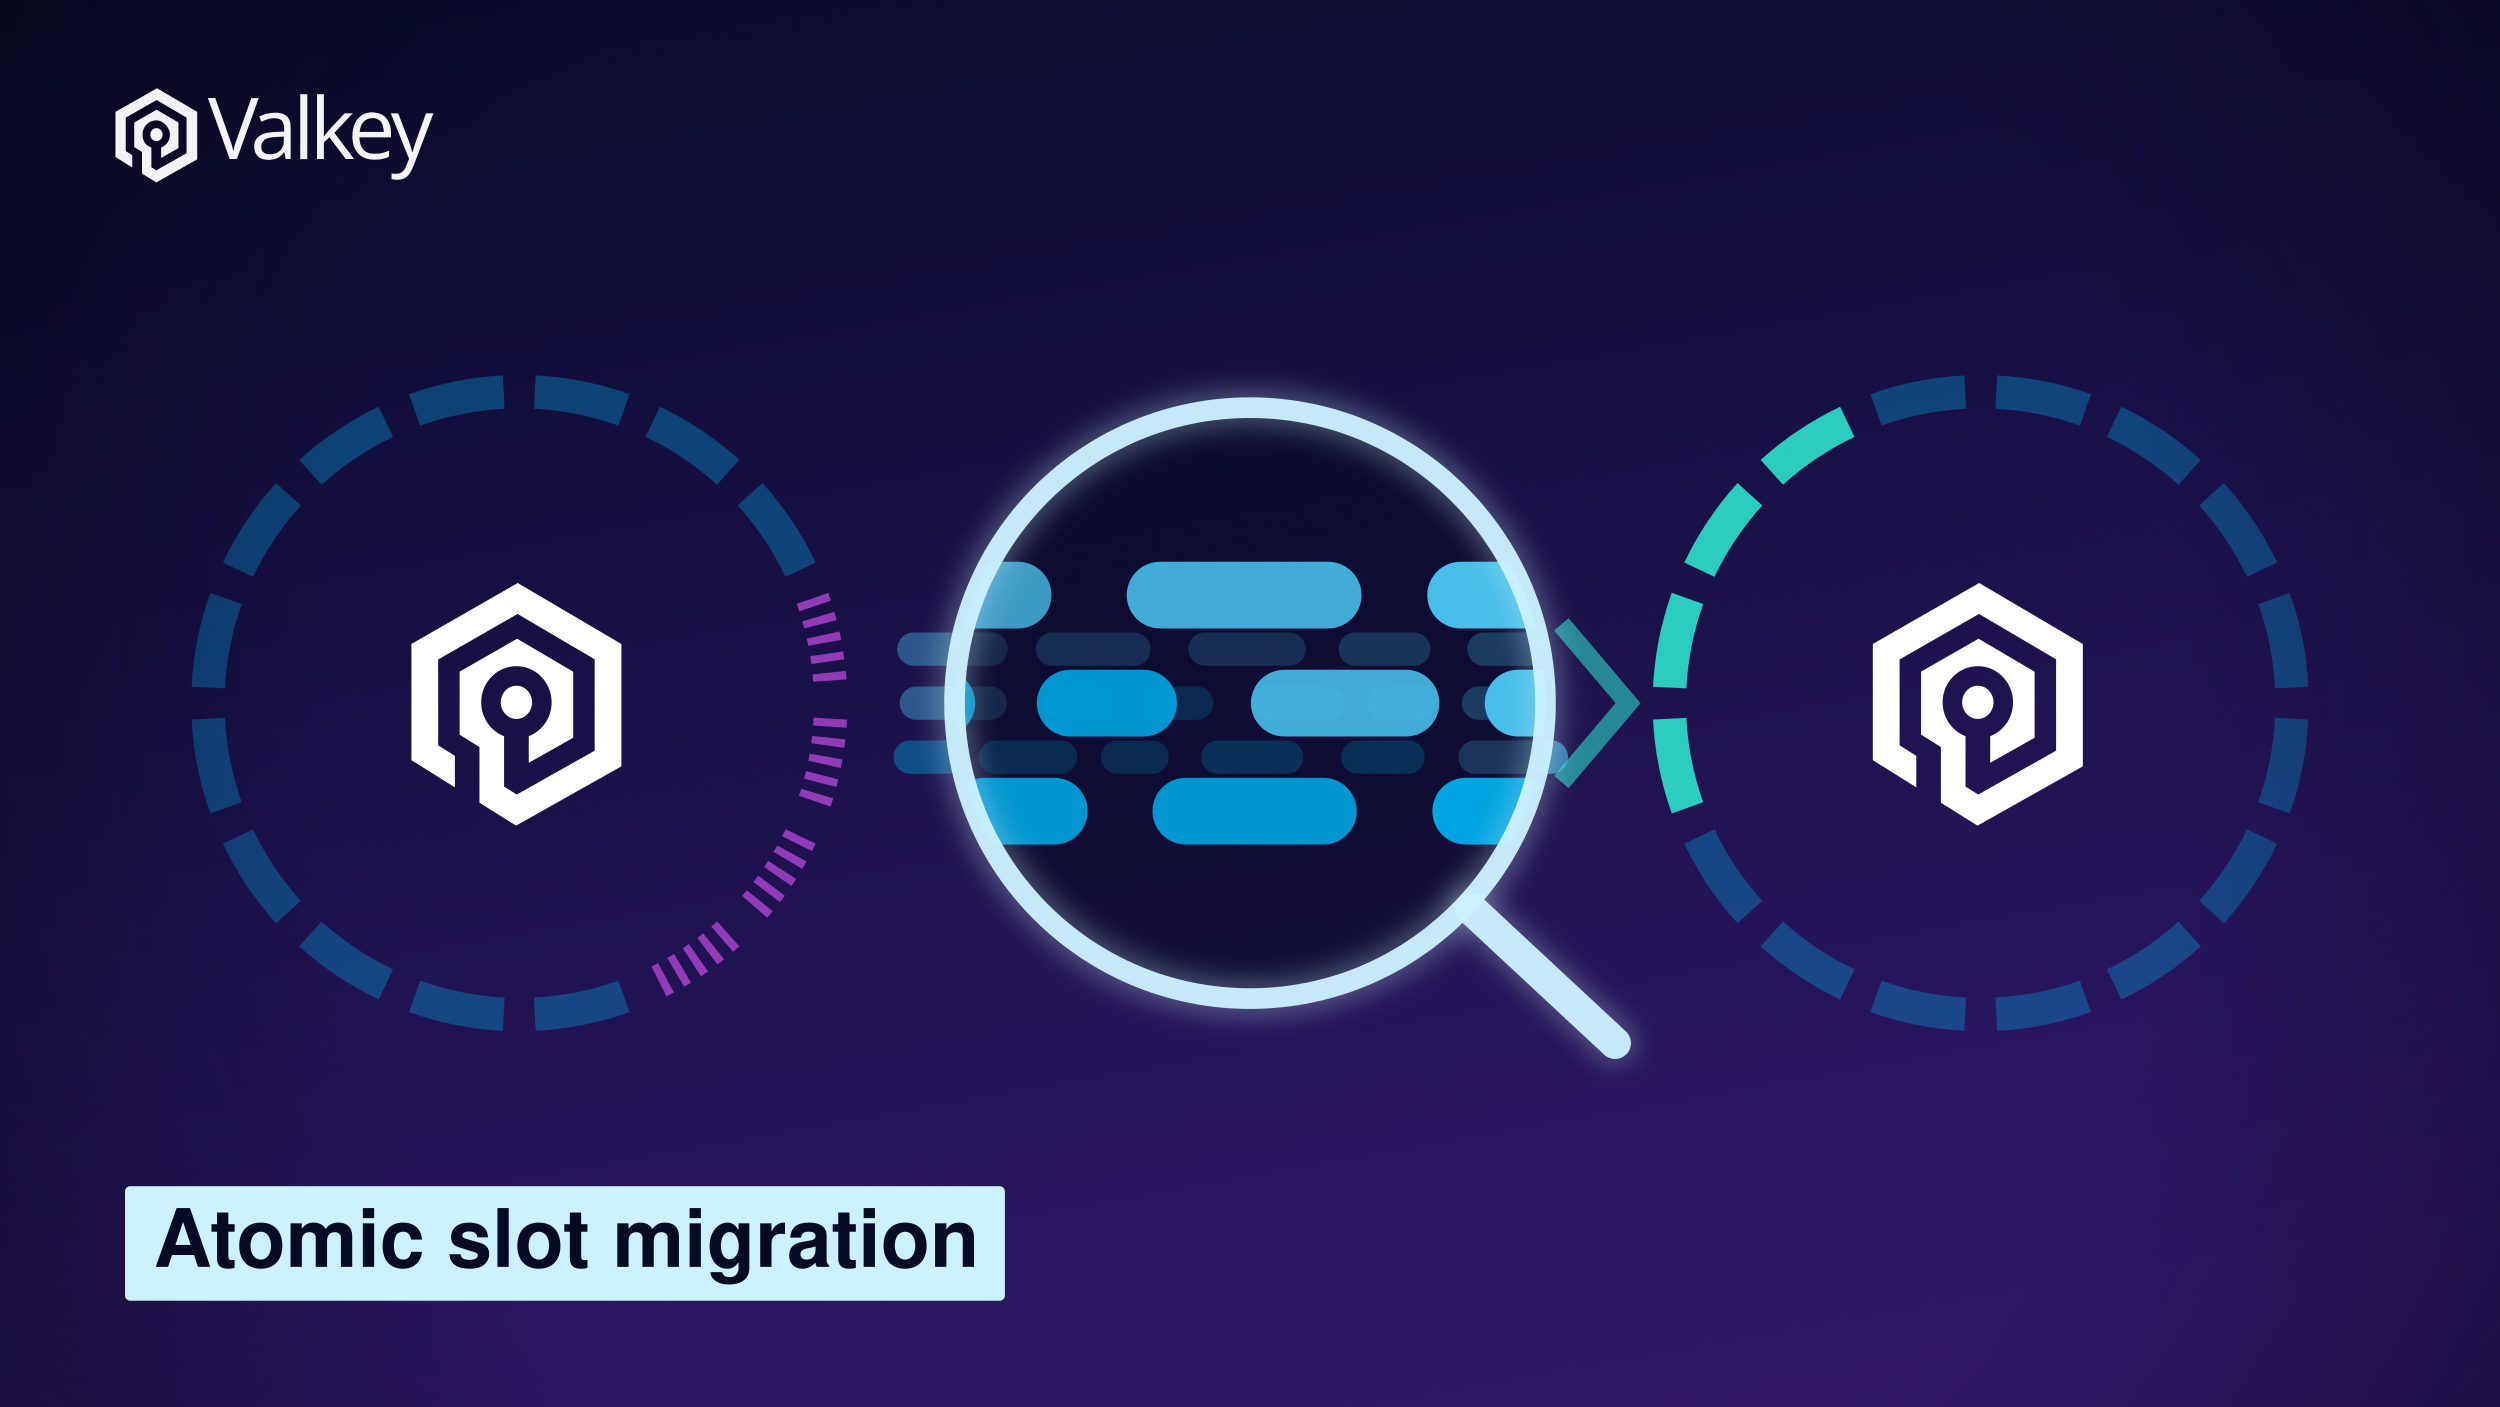
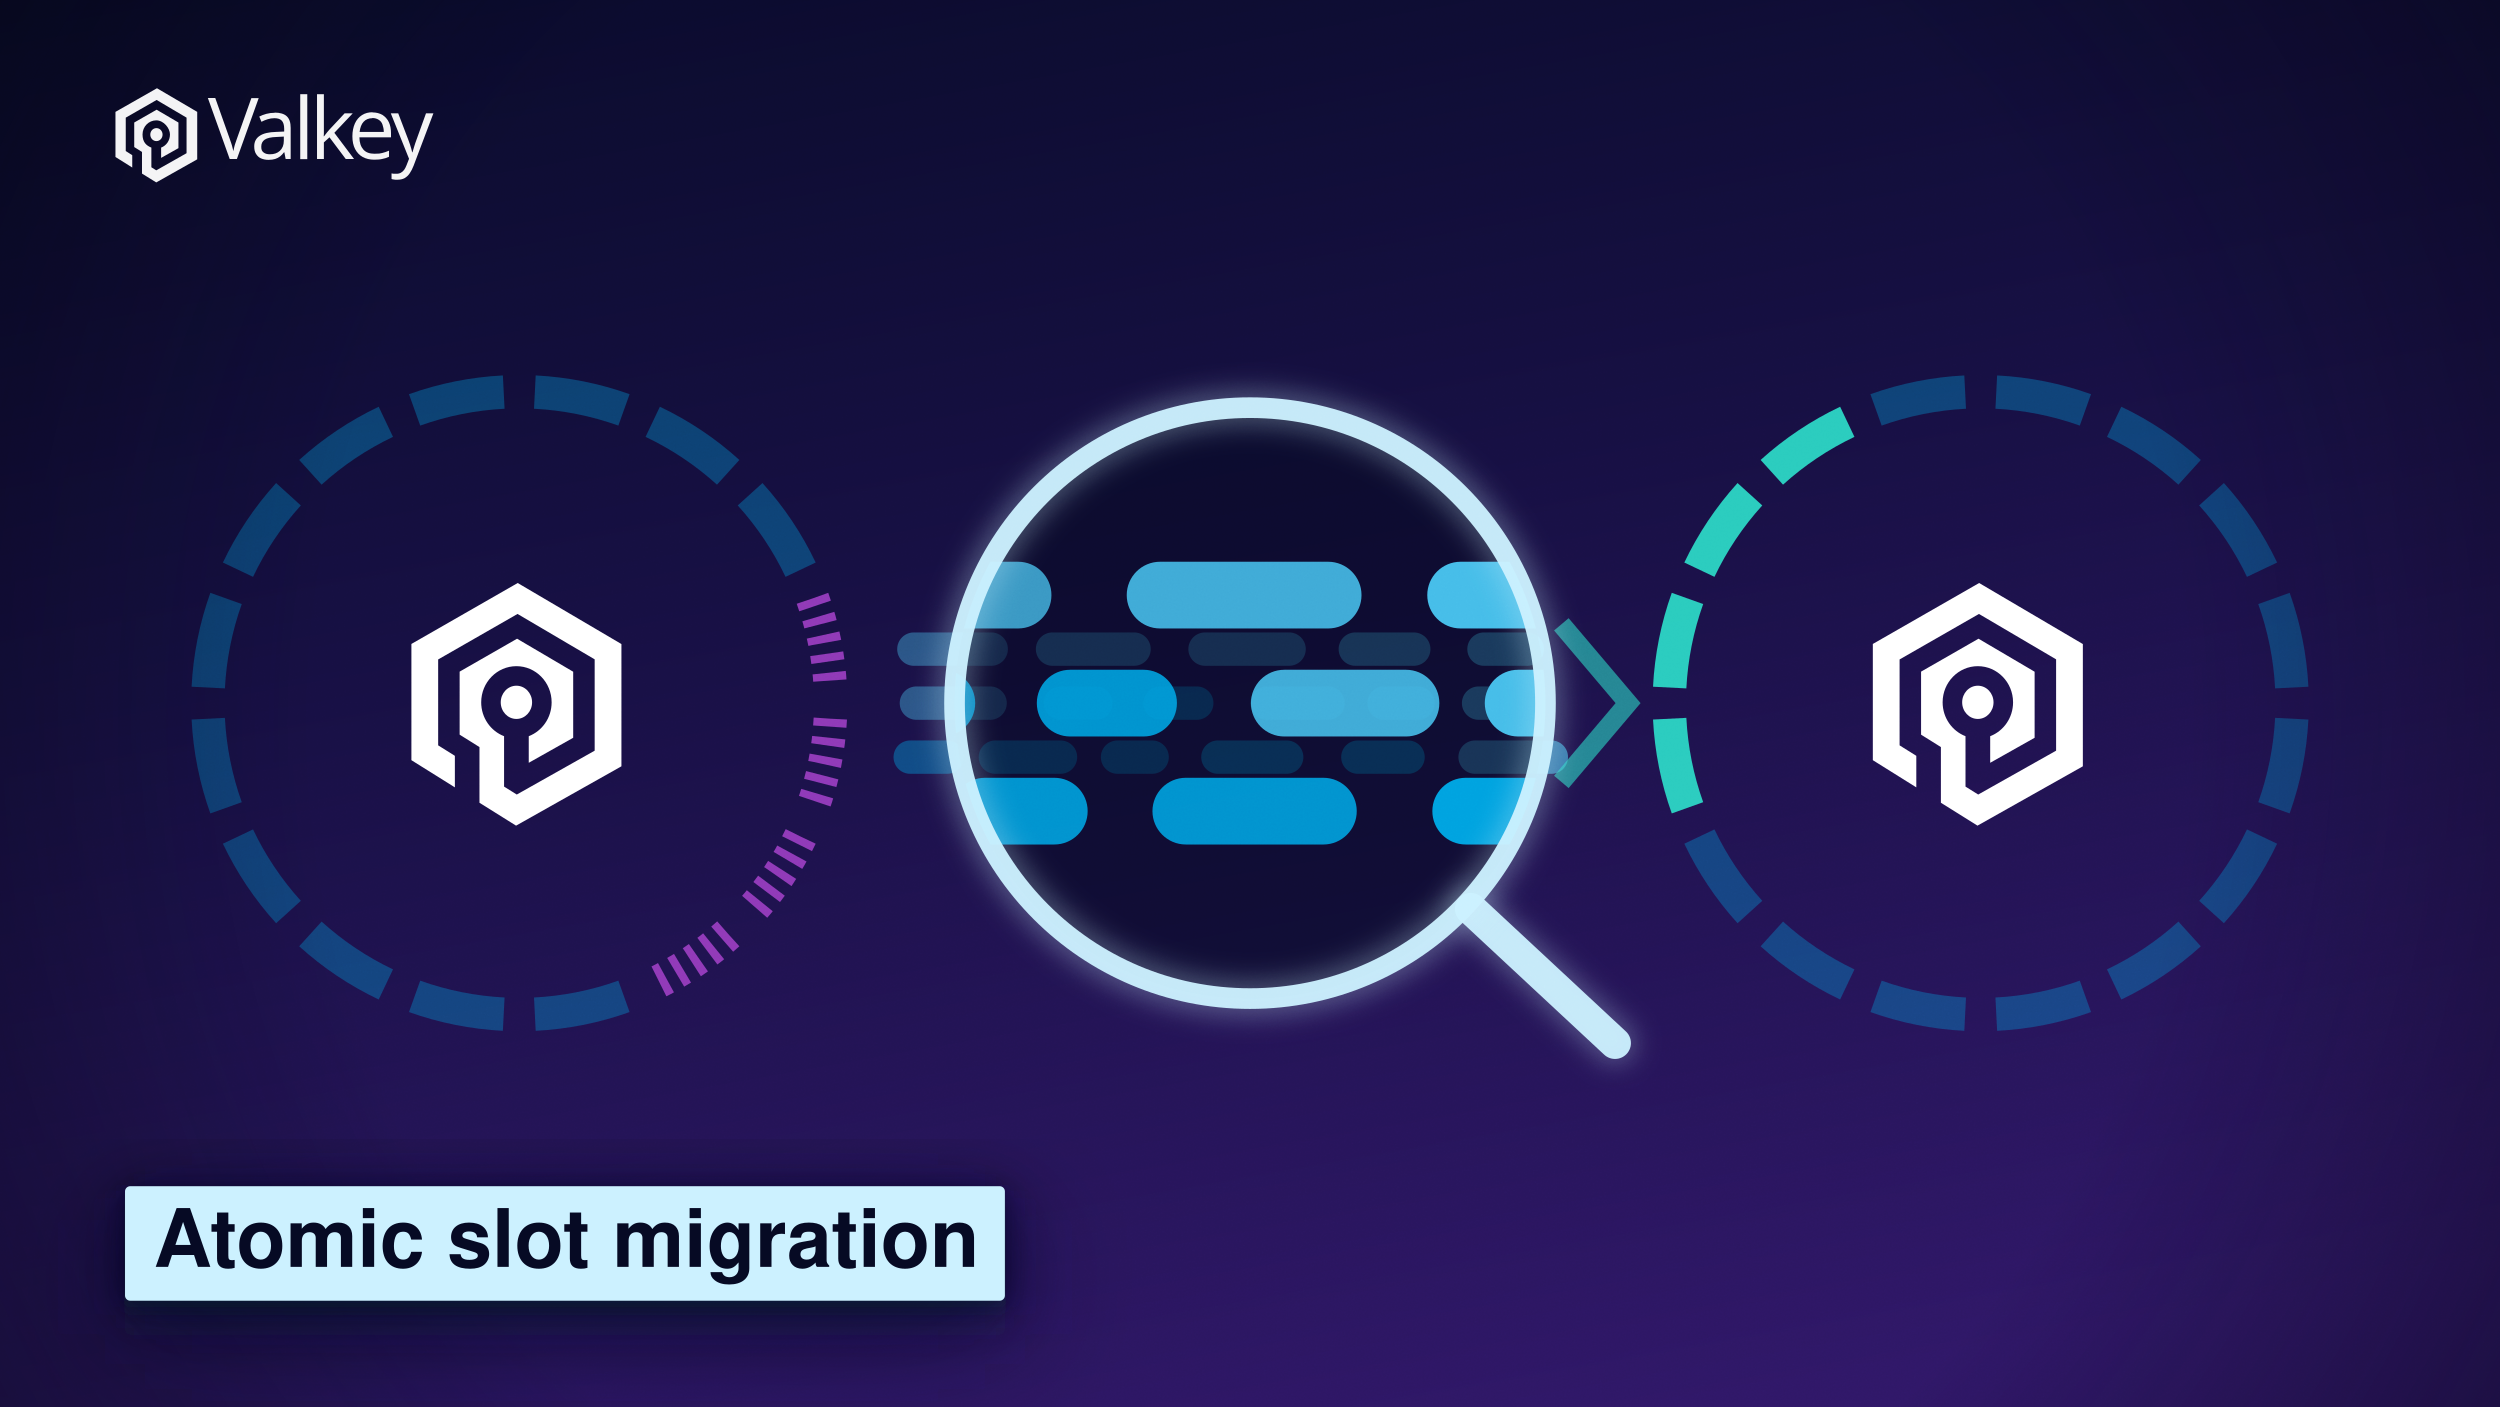
<svg xmlns="http://www.w3.org/2000/svg" width="1920" height="1080" viewBox="173.1 85.4 1573.8 885.2">
  <defs>
    <linearGradient id="sky" x1="0" y1="0" x2="0.32" y2="1">
      <stop offset="0" stop-color="#060A24" />
      <stop offset="0.48" stop-color="#171043" />
      <stop offset="1" stop-color="#301868" />
    </linearGradient>
    <radialGradient id="vignette" gradientUnits="userSpaceOnUse" cx="960" cy="540" r="1180">
      <stop offset="0.5" stop-color="#03040F" stop-opacity="0" />
      <stop offset="1" stop-color="#03040F" stop-opacity="0.8" />
    </radialGradient>
    <radialGradient id="scrim">
      <stop offset="0" stop-color="#060A24" stop-opacity="0.72" />
      <stop offset="0.6" stop-color="#060A24" stop-opacity="0.45" />
      <stop offset="1" stop-color="#060A24" stop-opacity="0" />
    </radialGradient>
    <filter id="grain" x="0" y="0" width="100%" height="100%">
      <feTurbulence type="fractalNoise" baseFrequency="0.85" numOctaves="4" stitchTiles="stitch" />
      <feColorMatrix type="saturate" values="0" />
    </filter>
    <radialGradient id="h-cyan">
      <stop offset="0" stop-color="#46BDE9" stop-opacity="0.75" />
      <stop offset="0.4" stop-color="#46BDE9" stop-opacity="0.22" />
      <stop offset="1" stop-color="#46BDE9" stop-opacity="0" />
    </radialGradient>
    <radialGradient id="h-ice">
      <stop offset="0" stop-color="#CCF1FF" stop-opacity="0.75" />
      <stop offset="0.4" stop-color="#CCF1FF" stop-opacity="0.22" />
      <stop offset="1" stop-color="#CCF1FF" stop-opacity="0" />
    </radialGradient>
    <radialGradient id="h-mint">
      <stop offset="0" stop-color="#2CD5C4" stop-opacity="0.75" />
      <stop offset="0.4" stop-color="#2CD5C4" stop-opacity="0.22" />
      <stop offset="1" stop-color="#2CD5C4" stop-opacity="0" />
    </radialGradient>
    <radialGradient id="h-coral">
      <stop offset="0" stop-color="#F65275" stop-opacity="0.75" />
      <stop offset="0.4" stop-color="#F65275" stop-opacity="0.22" />
      <stop offset="1" stop-color="#F65275" stop-opacity="0" />
    </radialGradient>
    <radialGradient id="h-violet">
      <stop offset="0" stop-color="#963CBD" stop-opacity="0.75" />
      <stop offset="0.4" stop-color="#963CBD" stop-opacity="0.22" />
      <stop offset="1" stop-color="#963CBD" stop-opacity="0" />
    </radialGradient>
    <radialGradient id="h-gold">
      <stop offset="0" stop-color="#FFB81C" stop-opacity="0.75" />
      <stop offset="0.4" stop-color="#FFB81C" stop-opacity="0.22" />
      <stop offset="1" stop-color="#FFB81C" stop-opacity="0" />
    </radialGradient>
    <filter id="blur3" x="-70%" y="-70%" width="240%" height="240%">
      <feGaussianBlur stdDeviation="3" />
    </filter>
    <filter id="blur8" x="-70%" y="-70%" width="240%" height="240%">
      <feGaussianBlur stdDeviation="8" />
    </filter>
    <filter id="blur18" x="-70%" y="-70%" width="240%" height="240%">
      <feGaussianBlur stdDeviation="18" />
    </filter>
    <filter id="blur40" x="-70%" y="-70%" width="240%" height="240%">
      <feGaussianBlur stdDeviation="40" />
    </filter>
  </defs>
  <rect width="1920" height="1080" fill="url(#sky)" />
  <clipPath id="lensQuiet">
    <circle cx="960" cy="528" r="186" />
  </clipPath>
  <g>
    <rect x="737.9" y="483.5" width="69.7" height="21" rx="10.5" fill="#46BDE9" opacity="0.4" />
    <rect x="825.2" y="483.5" width="72.3" height="21" rx="10.5" fill="#46BDE9" opacity="0.5" />
    <rect x="921.2" y="483.5" width="73.9" height="21" rx="10.5" fill="#46BDE9" opacity="0.5" />
    <rect x="1015.8" y="483.5" width="57.8" height="21" rx="10.5" fill="#46BDE9" opacity="0.6" />
    <rect x="1096.8" y="483.5" width="48.3" height="21" rx="10.5" fill="#46BDE9" opacity="0.7" />
    <rect x="739.5" y="517.5" width="67.4" height="21" rx="10.5" fill="#46BDE9" opacity="0.4" />
    <rect x="830.2" y="517.5" width="43.3" height="21" rx="10.5" fill="#00A3E0" opacity="0.5" />
    <rect x="892.9" y="517.5" width="44.1" height="21" rx="10.5" fill="#00A3E0" opacity="0.5" />
    <rect x="960.3" y="517.5" width="59.3" height="21" rx="10.5" fill="#46BDE9" opacity="0.6" />
    <rect x="1033.9" y="517.5" width="42.3" height="21" rx="10.5" fill="#46BDE9" opacity="0.6" />
    <rect x="1093.4" y="517.5" width="42.2" height="21" rx="10.5" fill="#46BDE9" opacity="0.7" />
    <rect x="735.6" y="551.5" width="44.2" height="21" rx="10.5" fill="#00A3E0" opacity="0.4" />
    <rect x="789.2" y="551.5" width="62" height="21" rx="10.5" fill="#00A3E0" opacity="0.5" />
    <rect x="866.1" y="551.5" width="42.8" height="21" rx="10.5" fill="#00A3E0" opacity="0.5" />
    <rect x="929.3" y="551.5" width="64.3" height="21" rx="10.5" fill="#00A3E0" opacity="0.6" />
    <rect x="1017.4" y="551.5" width="52.6" height="21" rx="10.5" fill="#00A3E0" opacity="0.6" />
    <rect x="1091.2" y="551.5" width="69" height="21" rx="10.5" fill="#46BDE9" opacity="0.6" />
  </g>
  <path d="M 1156 478.4 L 1198 528 L 1156 577.6" fill="none" stroke="#2CD5C4" stroke-width="12" stroke-linejoin="miter" opacity="0.6" />
  <g>
    <path d="M 695.8 537.8 A 196 196 0 0 1 684.6 593.9" fill="none" stroke="#963CBD" stroke-width="21" opacity="0.95" stroke-dasharray="5 7" />
    <path d="M 677.1 612 A 196 196 0 0 1 645.3 659.5" fill="none" stroke="#963CBD" stroke-width="21" opacity="0.95" stroke-dasharray="5 7" />
    <path d="M 631.5 673.3 A 196 196 0 0 1 584 705.1" fill="none" stroke="#963CBD" stroke-width="21" opacity="0.95" stroke-dasharray="5 7" />
    <path d="M 565.9 712.6 A 196 196 0 0 1 509.8 723.8" fill="none" stroke="#00A3E0" stroke-width="21" opacity="0.34" />
    <path d="M 490.2 723.8 A 196 196 0 0 1 434.1 712.6" fill="none" stroke="#00A3E0" stroke-width="21" opacity="0.34" />
    <path d="M 416 705.1 A 196 196 0 0 1 368.5 673.3" fill="none" stroke="#00A3E0" stroke-width="21" opacity="0.34" />
    <path d="M 354.7 659.5 A 196 196 0 0 1 322.9 612" fill="none" stroke="#00A3E0" stroke-width="21" opacity="0.34" />
    <path d="M 315.4 593.9 A 196 196 0 0 1 304.2 537.8" fill="none" stroke="#00A3E0" stroke-width="21" opacity="0.34" />
    <path d="M 304.2 518.2 A 196 196 0 0 1 315.4 462.1" fill="none" stroke="#00A3E0" stroke-width="21" opacity="0.34" />
    <path d="M 322.9 444 A 196 196 0 0 1 354.7 396.5" fill="none" stroke="#00A3E0" stroke-width="21" opacity="0.34" />
    <path d="M 368.5 382.7 A 196 196 0 0 1 416 350.9" fill="none" stroke="#00A3E0" stroke-width="21" opacity="0.34" />
    <path d="M 434.1 343.4 A 196 196 0 0 1 490.2 332.2" fill="none" stroke="#00A3E0" stroke-width="21" opacity="0.34" />
    <path d="M 509.8 332.2 A 196 196 0 0 1 565.9 343.4" fill="none" stroke="#00A3E0" stroke-width="21" opacity="0.34" />
    <path d="M 584 350.9 A 196 196 0 0 1 631.5 382.7" fill="none" stroke="#00A3E0" stroke-width="21" opacity="0.34" />
    <path d="M 645.3 396.5 A 196 196 0 0 1 677.1 444" fill="none" stroke="#00A3E0" stroke-width="21" opacity="0.34" />
    <path d="M 684.6 462.1 A 196 196 0 0 1 695.8 518.2" fill="none" stroke="#963CBD" stroke-width="21" opacity="0.95" stroke-dasharray="5 7" />
  </g>
  <g>
    <path d="M 1615.8 537.8 A 196 196 0 0 1 1604.6 593.9" fill="none" stroke="#00A3E0" stroke-width="21" opacity="0.34" />
    <path d="M 1597.1 612 A 196 196 0 0 1 1565.3 659.5" fill="none" stroke="#00A3E0" stroke-width="21" opacity="0.34" />
    <path d="M 1551.5 673.3 A 196 196 0 0 1 1504 705.1" fill="none" stroke="#00A3E0" stroke-width="21" opacity="0.34" />
    <path d="M 1485.9 712.6 A 196 196 0 0 1 1429.8 723.8" fill="none" stroke="#00A3E0" stroke-width="21" opacity="0.34" />
    <path d="M 1410.2 723.8 A 196 196 0 0 1 1354.1 712.6" fill="none" stroke="#00A3E0" stroke-width="21" opacity="0.34" />
    <path d="M 1336 705.1 A 196 196 0 0 1 1288.5 673.3" fill="none" stroke="#00A3E0" stroke-width="21" opacity="0.34" />
    <path d="M 1274.7 659.5 A 196 196 0 0 1 1242.9 612" fill="none" stroke="#00A3E0" stroke-width="21" opacity="0.34" />
    <path d="M 1235.4 593.9 A 196 196 0 0 1 1224.2 537.8" fill="none" stroke="#2CD5C4" stroke-width="21" opacity="0.95" />
    <path d="M 1224.2 518.2 A 196 196 0 0 1 1235.4 462.1" fill="none" stroke="#2CD5C4" stroke-width="21" opacity="0.95" />
    <path d="M 1242.9 444 A 196 196 0 0 1 1274.7 396.5" fill="none" stroke="#2CD5C4" stroke-width="21" opacity="0.95" />
    <path d="M 1288.5 382.7 A 196 196 0 0 1 1336 350.9" fill="none" stroke="#2CD5C4" stroke-width="21" opacity="0.95" />
    <path d="M 1354.1 343.4 A 196 196 0 0 1 1410.2 332.2" fill="none" stroke="#00A3E0" stroke-width="21" opacity="0.34" />
    <path d="M 1429.8 332.2 A 196 196 0 0 1 1485.9 343.4" fill="none" stroke="#00A3E0" stroke-width="21" opacity="0.34" />
    <path d="M 1504 350.9 A 196 196 0 0 1 1551.5 382.7" fill="none" stroke="#00A3E0" stroke-width="21" opacity="0.34" />
    <path d="M 1565.3 396.5 A 196 196 0 0 1 1597.1 444" fill="none" stroke="#00A3E0" stroke-width="21" opacity="0.34" />
    <path d="M 1604.6 462.1 A 196 196 0 0 1 1615.8 518.2" fill="none" stroke="#00A3E0" stroke-width="21" opacity="0.34" />
  </g>
  <g>
    <g transform="translate(429.9 448) scale(2.1918)">
      <path d="M 13.482 60.695 L 0.998 52.884 L 0.998 19.503 L 31.528 2.001 L 61.318 19.532 L 61.318 54.645 L 31.055 71.689 L 20.548 65.116 L 20.548 51.041 L 20.548 49.12 L 14.852 45.556 L 14.852 27.453 L 31.346 17.997 L 47.464 27.482 L 47.464 46.451 L 34.703 53.638 L 34.703 45.999 C 38.529 44.526 41.274 40.739 41.274 36.27 C 41.274 30.511 36.713 25.884 31.158 25.884 C 25.603 25.884 21.042 30.511 21.042 36.27 C 21.042 40.739 23.787 44.526 27.612 45.999 L 27.612 60.474 L 31.261 62.756 L 53.635 50.155 L 53.635 23.925 L 31.477 10.885 L 8.681 23.954 L 8.681 48.629 L 13.482 51.633 L 13.482 60.695 Z M 31.158 31.498 C 33.672 31.498 35.66 33.664 35.66 36.27 C 35.66 38.877 33.672 41.043 31.158 41.043 C 28.644 41.043 26.656 38.877 26.656 36.27 C 26.656 33.664 28.644 31.498 31.158 31.498 Z" fill="#FFFFFF" fill-rule="evenodd" />
    </g>
  </g>
  <g>
    <g transform="translate(1349.9 448) scale(2.1918)">
      <path d="M 13.482 60.695 L 0.998 52.884 L 0.998 19.503 L 31.528 2.001 L 61.318 19.532 L 61.318 54.645 L 31.055 71.689 L 20.548 65.116 L 20.548 51.041 L 20.548 49.12 L 14.852 45.556 L 14.852 27.453 L 31.346 17.997 L 47.464 27.482 L 47.464 46.451 L 34.703 53.638 L 34.703 45.999 C 38.529 44.526 41.274 40.739 41.274 36.27 C 41.274 30.511 36.713 25.884 31.158 25.884 C 25.603 25.884 21.042 30.511 21.042 36.27 C 21.042 40.739 23.787 44.526 27.612 45.999 L 27.612 60.474 L 31.261 62.756 L 53.635 50.155 L 53.635 23.925 L 31.477 10.885 L 8.681 23.954 L 8.681 48.629 L 13.482 51.633 L 13.482 60.695 Z M 31.158 31.498 C 33.672 31.498 35.66 33.664 35.66 36.27 C 35.66 38.877 33.672 41.043 31.158 41.043 C 28.644 41.043 26.656 38.877 26.656 36.27 C 26.656 33.664 28.644 31.498 31.158 31.498 Z" fill="#FFFFFF" fill-rule="evenodd" />
    </g>
  </g>
  <g clip-path="url(#lensQuiet)">
    <circle cx="960" cy="528" r="186" fill="#060A24" opacity="0.62" />
    <g transform="translate(960 528) scale(2) translate(-960 -528)">
      <rect x="737.9" y="483.5" width="69.7" height="21" rx="10.5" fill="#46BDE9" opacity="0.8" />
      <rect x="825.2" y="483.5" width="72.3" height="21" rx="10.5" fill="#46BDE9" opacity="0.8" />
      <rect x="921.2" y="483.5" width="73.9" height="21" rx="10.5" fill="#46BDE9" opacity="0.9" />
      <rect x="1015.8" y="483.5" width="57.8" height="21" rx="10.5" fill="#46BDE9" opacity="1" />
      <rect x="1096.8" y="483.5" width="48.3" height="21" rx="10.5" fill="#46BDE9" opacity="1" />
      <rect x="739.5" y="517.5" width="67.4" height="21" rx="10.5" fill="#46BDE9" opacity="0.8" />
      <rect x="830.2" y="517.5" width="43.3" height="21" rx="10.5" fill="#00A3E0" opacity="0.8" />
      <rect x="892.9" y="517.5" width="44.1" height="21" rx="10.5" fill="#00A3E0" opacity="0.9" />
      <rect x="960.3" y="517.5" width="59.3" height="21" rx="10.5" fill="#46BDE9" opacity="0.9" />
      <rect x="1033.9" y="517.5" width="42.3" height="21" rx="10.5" fill="#46BDE9" opacity="1" />
      <rect x="1093.4" y="517.5" width="42.2" height="21" rx="10.5" fill="#46BDE9" opacity="1" />
      <rect x="735.6" y="551.5" width="44.2" height="21" rx="10.5" fill="#00A3E0" opacity="0.8" />
      <rect x="789.2" y="551.5" width="62" height="21" rx="10.5" fill="#00A3E0" opacity="0.8" />
      <rect x="866.1" y="551.5" width="42.8" height="21" rx="10.5" fill="#00A3E0" opacity="0.9" />
      <rect x="929.3" y="551.5" width="64.3" height="21" rx="10.5" fill="#00A3E0" opacity="0.9" />
      <rect x="1017.4" y="551.5" width="52.6" height="21" rx="10.5" fill="#00A3E0" opacity="1" />
      <rect x="1091.2" y="551.5" width="69" height="21" rx="10.5" fill="#46BDE9" opacity="1" />
    </g>
  </g>
  <line x1="1099" y1="657.5" x2="1189.8" y2="742" stroke="#CCF1FF" stroke-width="26" stroke-linecap="round" opacity="0.3" filter="url(#blur8)" />
  <line x1="1099" y1="657.5" x2="1189.8" y2="742" stroke="#CCF1FF" stroke-width="20" stroke-linecap="round" opacity="0.95" />
  <circle cx="960" cy="528" r="186" fill="none" stroke="#CCF1FF" stroke-width="22" opacity="0.3" filter="url(#blur8)" />
  <circle cx="960" cy="528" r="186" fill="none" stroke="#CCF1FF" stroke-width="13" opacity="0.95" />
  <rect width="1920" height="1080" fill="url(#vignette)" />
  <rect width="1920" height="1080" filter="url(#grain)" opacity="0.055" style="mix-blend-mode:overlay" />
  <g opacity="0.95">
    <g transform="translate(239.2 134.1) scale(1.13592)">
      <path d="M15.2,50l-9.4-5.9v-25L28.8,6l22.3,13.1v26.3l-22.7,12.8-7.9-4.9v-12l-4.3-2.7v-13.6l12.4-7.1,12.1,7.1v14.2l-9.6,5.4v-5.7c2.9-1.1,4.9-3.9,4.9-7.3s-3.4-7.8-7.6-7.8-7.6,3.5-7.6,7.8,2.1,6.2,4.9,7.3v10.9l2.7,1.7,16.8-9.5v-19.7l-16.6-9.8-17.1,9.8v18.5l3.6,2.3v6.8ZM28.5,28.1c1.9,0,3.4,1.6,3.4,3.6s-1.5,3.6-3.4,3.6-3.4-1.6-3.4-3.6,1.5-3.6,3.4-3.6Z" fill="#FFFFFF" fill-rule="evenodd" />
      <path d="M85.2,11.4l-12.1,33.8h-4l-12.1-33.8h4.1l7.9,22.3c.3.9.6,1.8.9,2.6.3.8.5,1.6.7,2.4.2.8.4,1.5.5,2.2.2-.7.3-1.4.5-2.2.2-.8.4-1.6.7-2.4.3-.8.6-1.7.9-2.6l7.9-22.2h4.2Z" fill="#FFFFFF" />
      <path d="M94,19.5c3,0,5.3.7,6.7,2,1.5,1.4,2.2,3.5,2.2,6.5v17.2h-2.8l-.7-3.7h-.2c-.7.9-1.4,1.7-2.2,2.3-.8.6-1.7,1.1-2.7,1.4-1,.3-2.2.5-3.7.5s-2.9-.3-4.1-.8c-1.2-.5-2.1-1.4-2.8-2.5-.7-1.1-1-2.5-1-4.2,0-2.5,1-4.5,3-5.8,2-1.4,5.1-2.1,9.2-2.2l4.4-.2v-1.5c0-2.2-.5-3.7-1.4-4.6-.9-.9-2.3-1.3-4-1.3-1.3,0-2.6.2-3.8.6-1.2.4-2.3.8-3.4,1.4l-1.2-2.9c1.1-.6,2.5-1.1,3.9-1.5,1.5-.4,3-.6,4.7-.6h0ZM99.1,32.8l-3.9.2c-3.2.1-5.4.6-6.7,1.5s-1.9,2.2-1.9,3.9.4,2.5,1.3,3.2c.9.7,2,1,3.5,1,2.3,0,4.1-.6,5.5-1.9s2.2-3.1,2.2-5.6v-2.3Z" fill="#FFFFFF" />
      <path d="M112.1,45.3h-3.9V9.3h3.9v36Z" fill="#FFFFFF" />
      <path d="M121.3,9.3v18.7c0,.6,0,1.4,0,2.3,0,.9,0,1.7-.1,2.3h.2c.3-.4.8-1,1.4-1.8.6-.8,1.2-1.4,1.6-1.9l8.4-9h4.5l-10.2,10.8,10.9,14.5h-4.6l-9-12-3.1,2.8v9.2h-3.8V9.3h3.8Z" fill="#FFFFFF" />
      <path d="M148.2,19.4c2.2,0,4,.5,5.6,1.4,1.5,1,2.7,2.3,3.5,4,.8,1.7,1.2,3.7,1.2,6v2.4h-17.5c0,3,.8,5.2,2.2,6.8s3.5,2.3,6.1,2.3,3-.1,4.3-.4c1.2-.3,2.5-.7,3.8-1.3v3.4c-1.3.6-2.6,1-3.8,1.2-1.2.3-2.7.4-4.4.4-2.4,0-4.6-.5-6.4-1.5-1.8-1-3.2-2.5-4.2-4.4-1-1.9-1.5-4.3-1.5-7.1,0-2.7.5-5.1,1.4-7.1.9-2,2.2-3.5,3.9-4.6,1.7-1.1,3.7-1.6,5.9-1.6h0ZM148.2,22.6c-2.1,0-3.7.7-4.9,2-1.2,1.3-1.9,3.2-2.2,5.6h13.4c0-1.5-.3-2.8-.7-4-.4-1.2-1.1-2.1-2.1-2.7-.9-.6-2.1-1-3.6-1Z" fill="#FFFFFF" />
      <path d="M158.4,19.9h4.1l5.6,14.7c.3.9.6,1.7.9,2.5.3.8.5,1.5.7,2.3.2.7.4,1.4.5,2.1h.2c.2-.8.5-1.8.9-3,.4-1.3.8-2.6,1.3-3.9l5.3-14.7h4.1l-11,29.1c-.6,1.6-1.3,2.9-2.1,4.1-.8,1.2-1.7,2-2.8,2.7-1.1.6-2.5.9-4,.9s-1.4,0-1.9-.1c-.6,0-1-.2-1.4-.3v-3.1c.3,0,.7.1,1.2.2.5,0,1,0,1.5,0,1,0,1.8-.2,2.5-.6.7-.4,1.3-.9,1.8-1.6.5-.7.9-1.5,1.3-2.5l1.4-3.6-10.2-25.4Z" fill="#FFFFFF" />
    </g>
  </g>
  <g>
+     <rect x="251.8" y="853.4" width="553.9" height="72.1" rx="3.3" fill="#060A24" opacity="0.55" filter="url(#blur40)" />
+     <rect x="251.8" y="840.3" width="553.9" height="72.1" rx="3.3" fill="#060A24" opacity="0.5" filter="url(#blur18)" />
+     <rect x="251.8" y="835.4" width="553.9" height="72.1" rx="3.3" fill="#060A24" opacity="0.55" filter="url(#blur8)" />
    <rect x="251.8" y="832.1" width="553.9" height="72.1" rx="3.3" fill="#CCF1FF" />
    <text x="269.8" y="882.9" fill="#060A24" font-family="Helvetica Neue, Helvetica, Arial, sans-serif" font-size="50.8" font-weight="600">Atomic slot migration</text>
  </g>
</svg>
